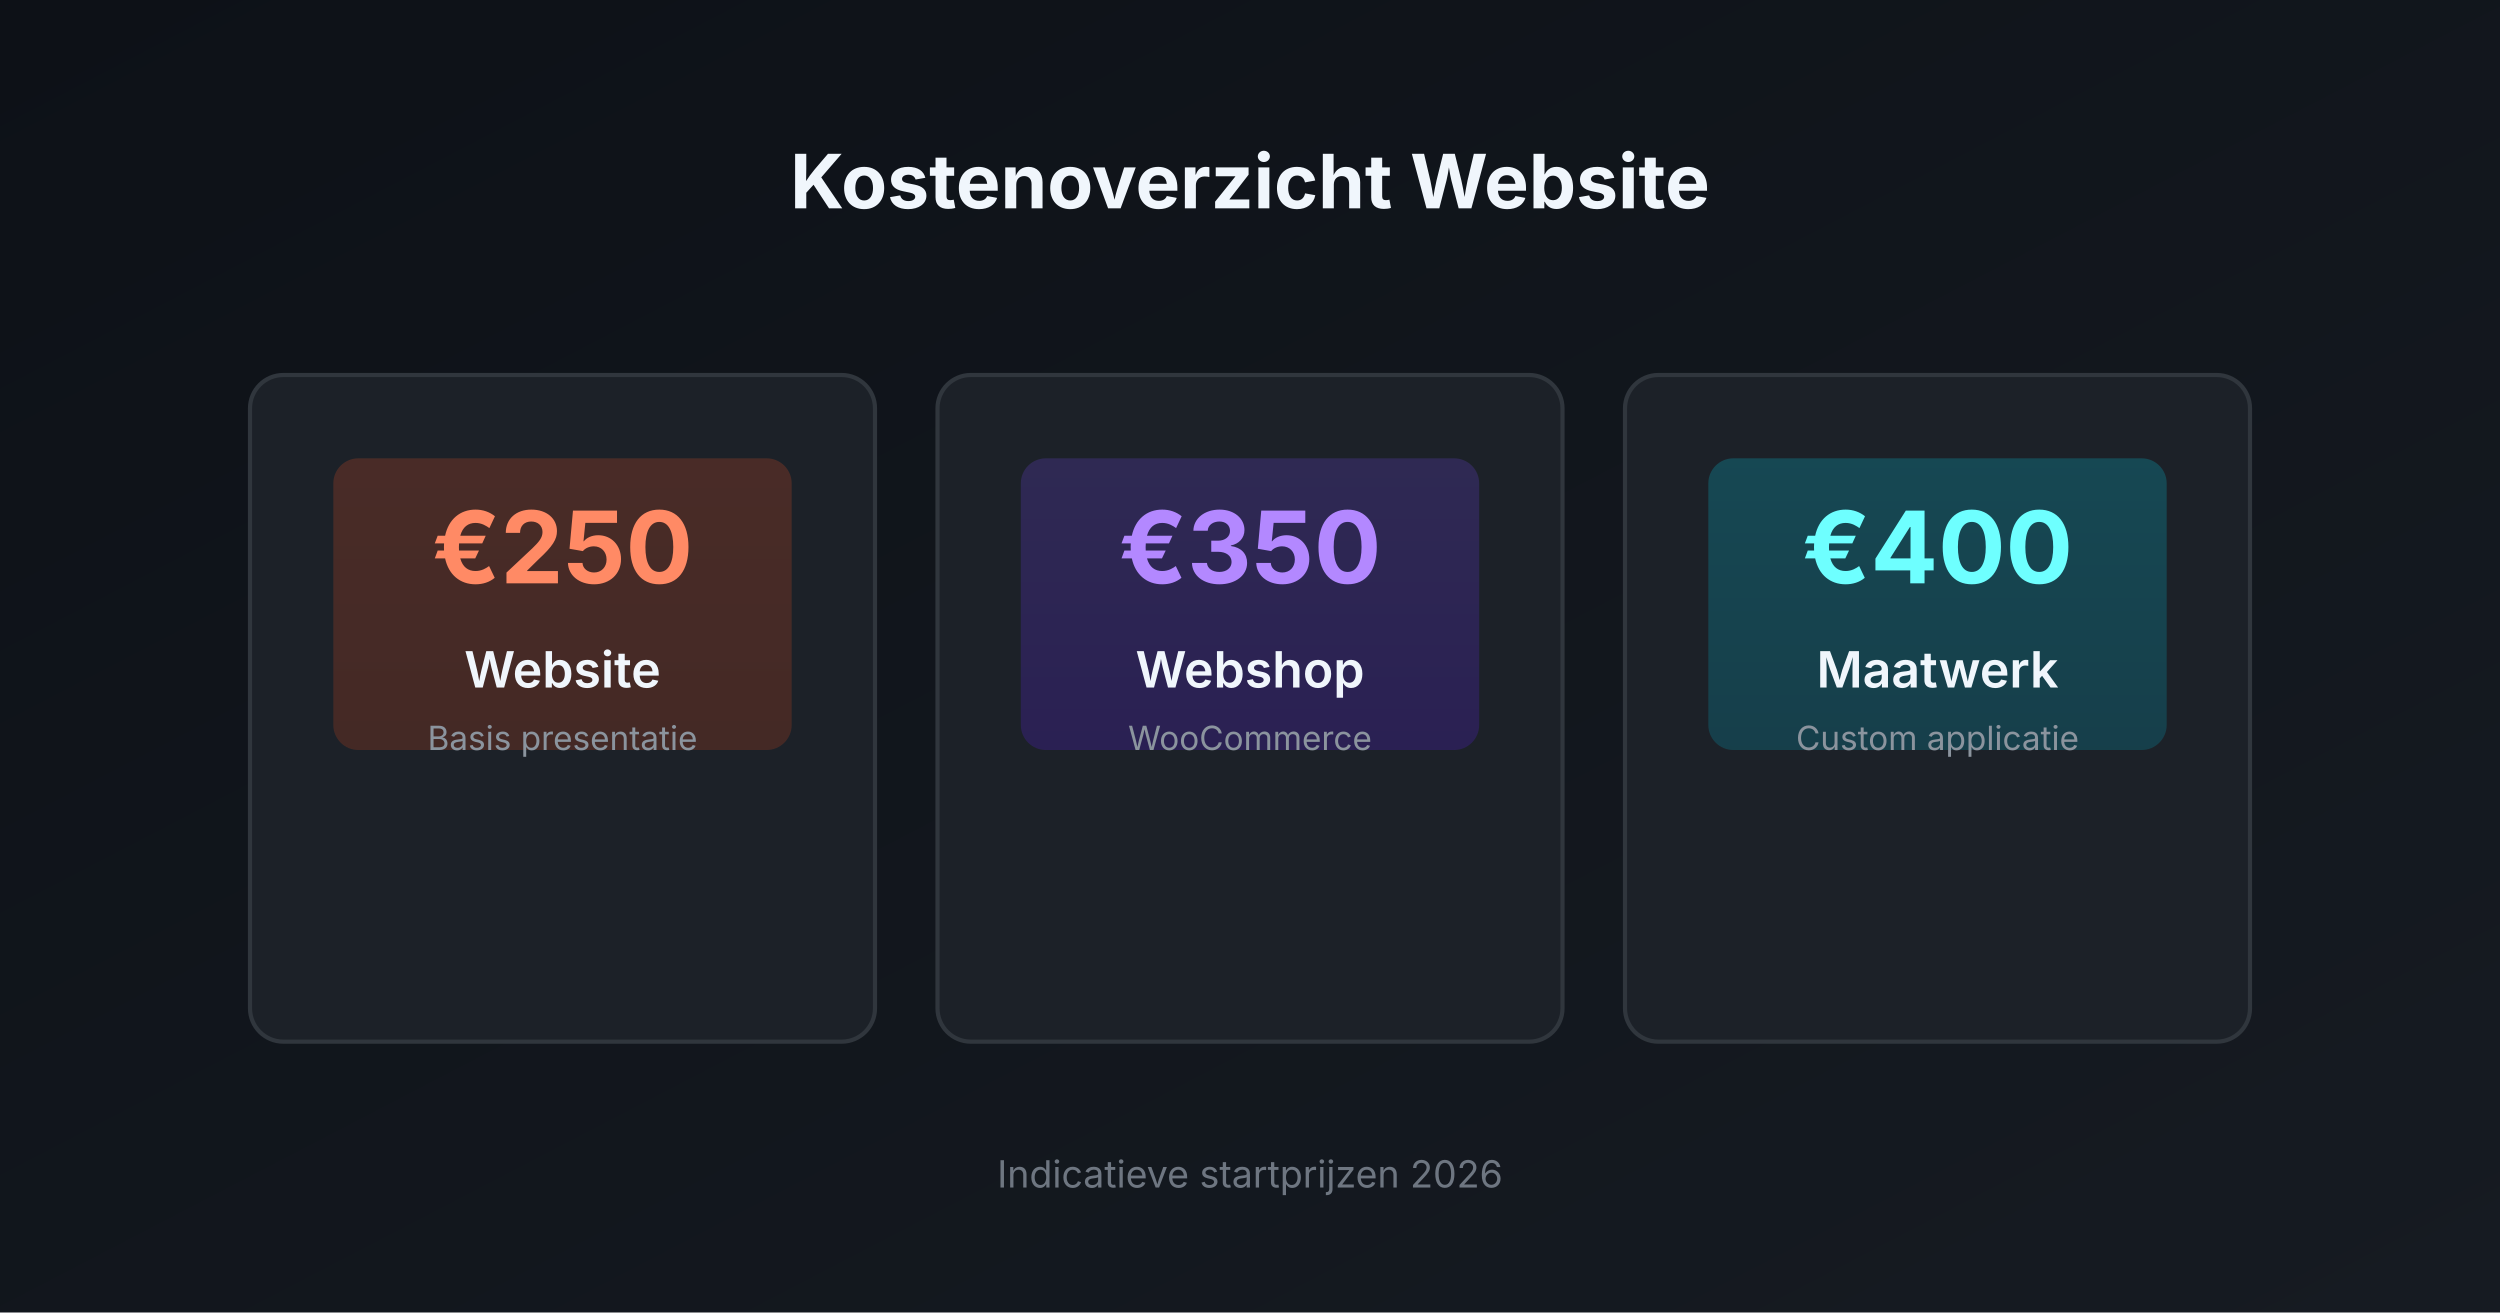
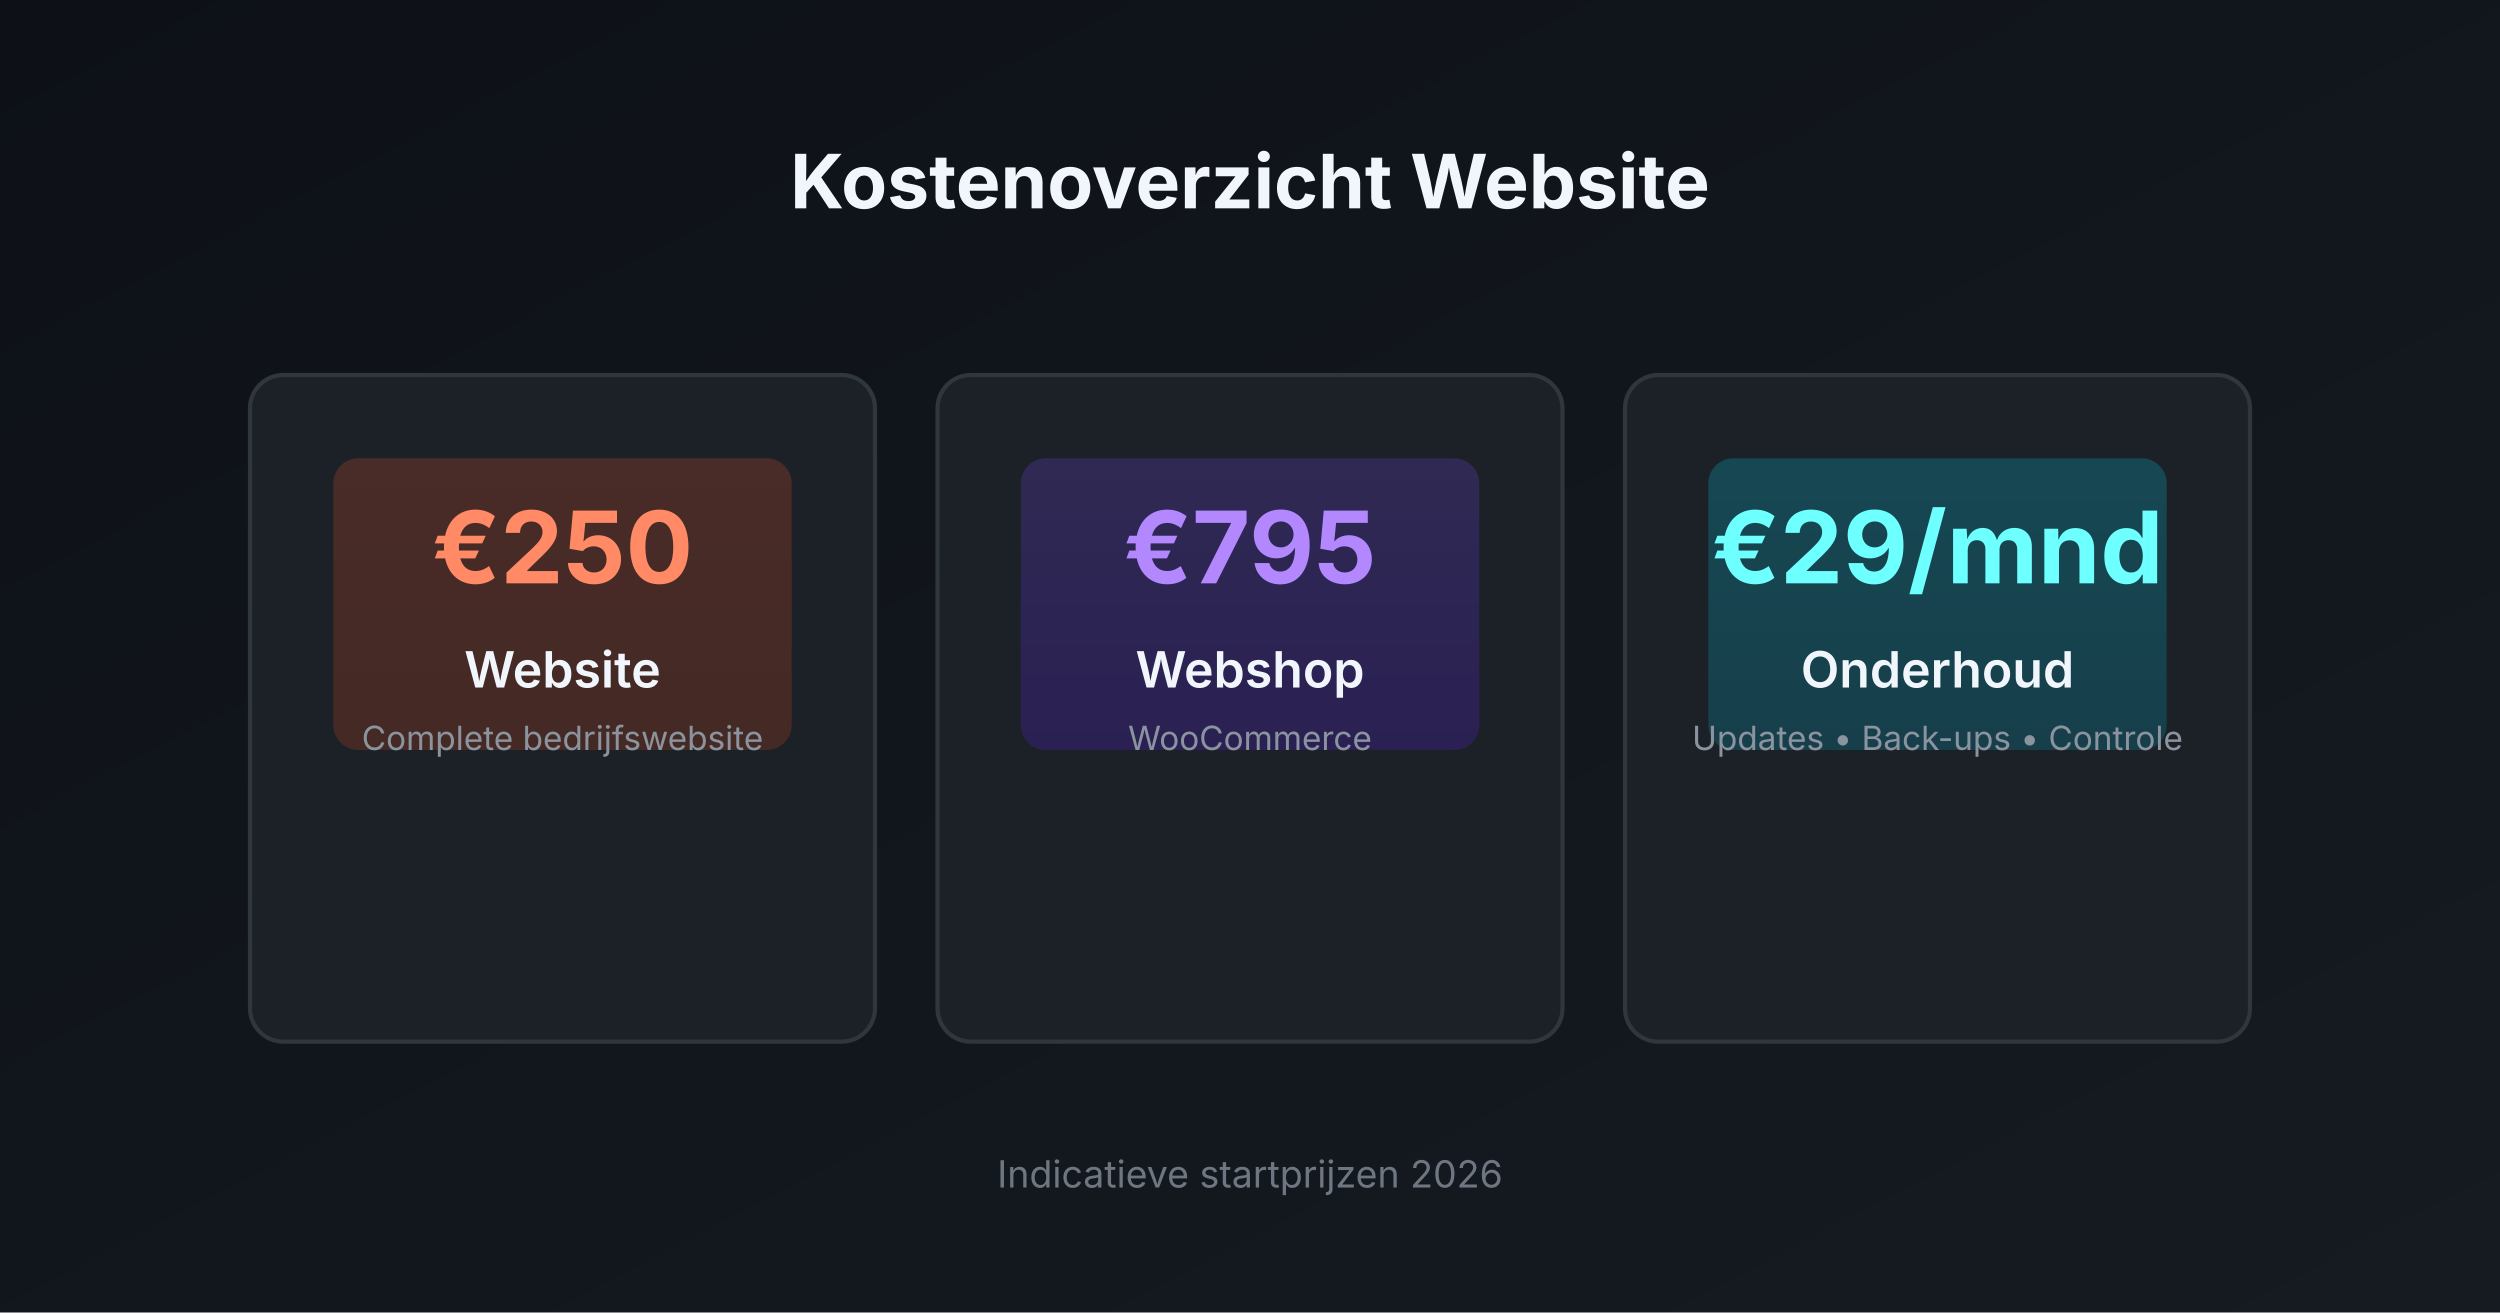
- <svg xmlns="http://www.w3.org/2000/svg" width="1200" height="630" viewBox="0 0 1200 630" role="img" aria-label="Overzicht van de kosten voor het laten maken van een website, webshop of maatwerk webapplicatie.">
+ <svg xmlns="http://www.w3.org/2000/svg" width="1200" height="630" viewBox="0 0 1200 630" role="img" aria-label="Overzicht van de startprijzen voor een website, webshop en websiteonderhoud.">
  <defs>
    <linearGradient id="bg" x1="0%" y1="0%" x2="100%" y2="100%">
      <stop offset="0%" stop-color="#0D1117" />
      <stop offset="100%" stop-color="#161B22" />
    </linearGradient>
    <linearGradient id="card1" x1="0%" y1="0%" x2="0%" y2="100%">
      <stop offset="0%" stop-color="#FF5722" />
      <stop offset="100%" stop-color="#E64A19" />
    </linearGradient>
    <linearGradient id="card2" x1="0%" y1="0%" x2="0%" y2="100%">
      <stop offset="0%" stop-color="#7C4DFF" />
      <stop offset="100%" stop-color="#651FFF" />
    </linearGradient>
    <linearGradient id="card3" x1="0%" y1="0%" x2="0%" y2="100%">
      <stop offset="0%" stop-color="#00E5FF" />
      <stop offset="100%" stop-color="#00B8D4" />
    </linearGradient>
  </defs>
  <rect width="1200" height="630" fill="url(#bg)" />
  <text x="600" y="100" text-anchor="middle" fill="#F0F6FC" font-family="Inter, system-ui, sans-serif" font-size="36" font-weight="700">Kostenoverzicht Website</text>
  <rect x="120" y="180" width="300" height="320" rx="16" fill="#1C2128" stroke="#30363D" stroke-width="2" />
  <rect x="160" y="220" width="220" height="140" rx="12" fill="url(#card1)" opacity="0.2" />
  <text x="270" y="280" text-anchor="middle" fill="#FF8A65" font-family="Inter, system-ui, sans-serif" font-size="48" font-weight="700">€250</text>
  <text x="270" y="330" text-anchor="middle" fill="#F0F6FC" font-family="Inter, system-ui, sans-serif" font-size="24" font-weight="600">Website</text>
-   <text x="270" y="360" text-anchor="middle" fill="#8B949E" font-family="Inter, system-ui, sans-serif" font-size="16">Basis presentatie</text>
+   <text x="270" y="360" text-anchor="middle" fill="#8B949E" font-family="Inter, system-ui, sans-serif" font-size="16">Complete bedrijfswebsite</text>
  <rect x="450" y="180" width="300" height="320" rx="16" fill="#1C2128" stroke="#30363D" stroke-width="2" />
  <rect x="490" y="220" width="220" height="140" rx="12" fill="url(#card2)" opacity="0.2" />
-   <text x="600" y="280" text-anchor="middle" fill="#B388FF" font-family="Inter, system-ui, sans-serif" font-size="48" font-weight="700">€350</text>
+   <text x="600" y="280" text-anchor="middle" fill="#B388FF" font-family="Inter, system-ui, sans-serif" font-size="48" font-weight="700">€795</text>
  <text x="600" y="330" text-anchor="middle" fill="#F0F6FC" font-family="Inter, system-ui, sans-serif" font-size="24" font-weight="600">Webshop</text>
  <text x="600" y="360" text-anchor="middle" fill="#8B949E" font-family="Inter, system-ui, sans-serif" font-size="16">WooCommerce</text>
  <rect x="780" y="180" width="300" height="320" rx="16" fill="#1C2128" stroke="#30363D" stroke-width="2" />
  <rect x="820" y="220" width="220" height="140" rx="12" fill="url(#card3)" opacity="0.2" />
-   <text x="930" y="280" text-anchor="middle" fill="#6EFFFF" font-family="Inter, system-ui, sans-serif" font-size="48" font-weight="700">€400</text>
-   <text x="930" y="330" text-anchor="middle" fill="#F0F6FC" font-family="Inter, system-ui, sans-serif" font-size="24" font-weight="600">Maatwerk</text>
-   <text x="930" y="360" text-anchor="middle" fill="#8B949E" font-family="Inter, system-ui, sans-serif" font-size="16">Custom applicatie</text>
+   <text x="930" y="280" text-anchor="middle" fill="#6EFFFF" font-family="Inter, system-ui, sans-serif" font-size="48" font-weight="700">€29/mnd</text>
+   <text x="930" y="330" text-anchor="middle" fill="#F0F6FC" font-family="Inter, system-ui, sans-serif" font-size="24" font-weight="600">Onderhoud</text>
+   <text x="930" y="360" text-anchor="middle" fill="#8B949E" font-family="Inter, system-ui, sans-serif" font-size="16">Updates • Back-ups • Controle</text>
  <text x="600" y="570" text-anchor="middle" fill="#6E7681" font-family="Inter, system-ui, sans-serif" font-size="18">Indicatieve startprijzen 2026</text>
</svg>
